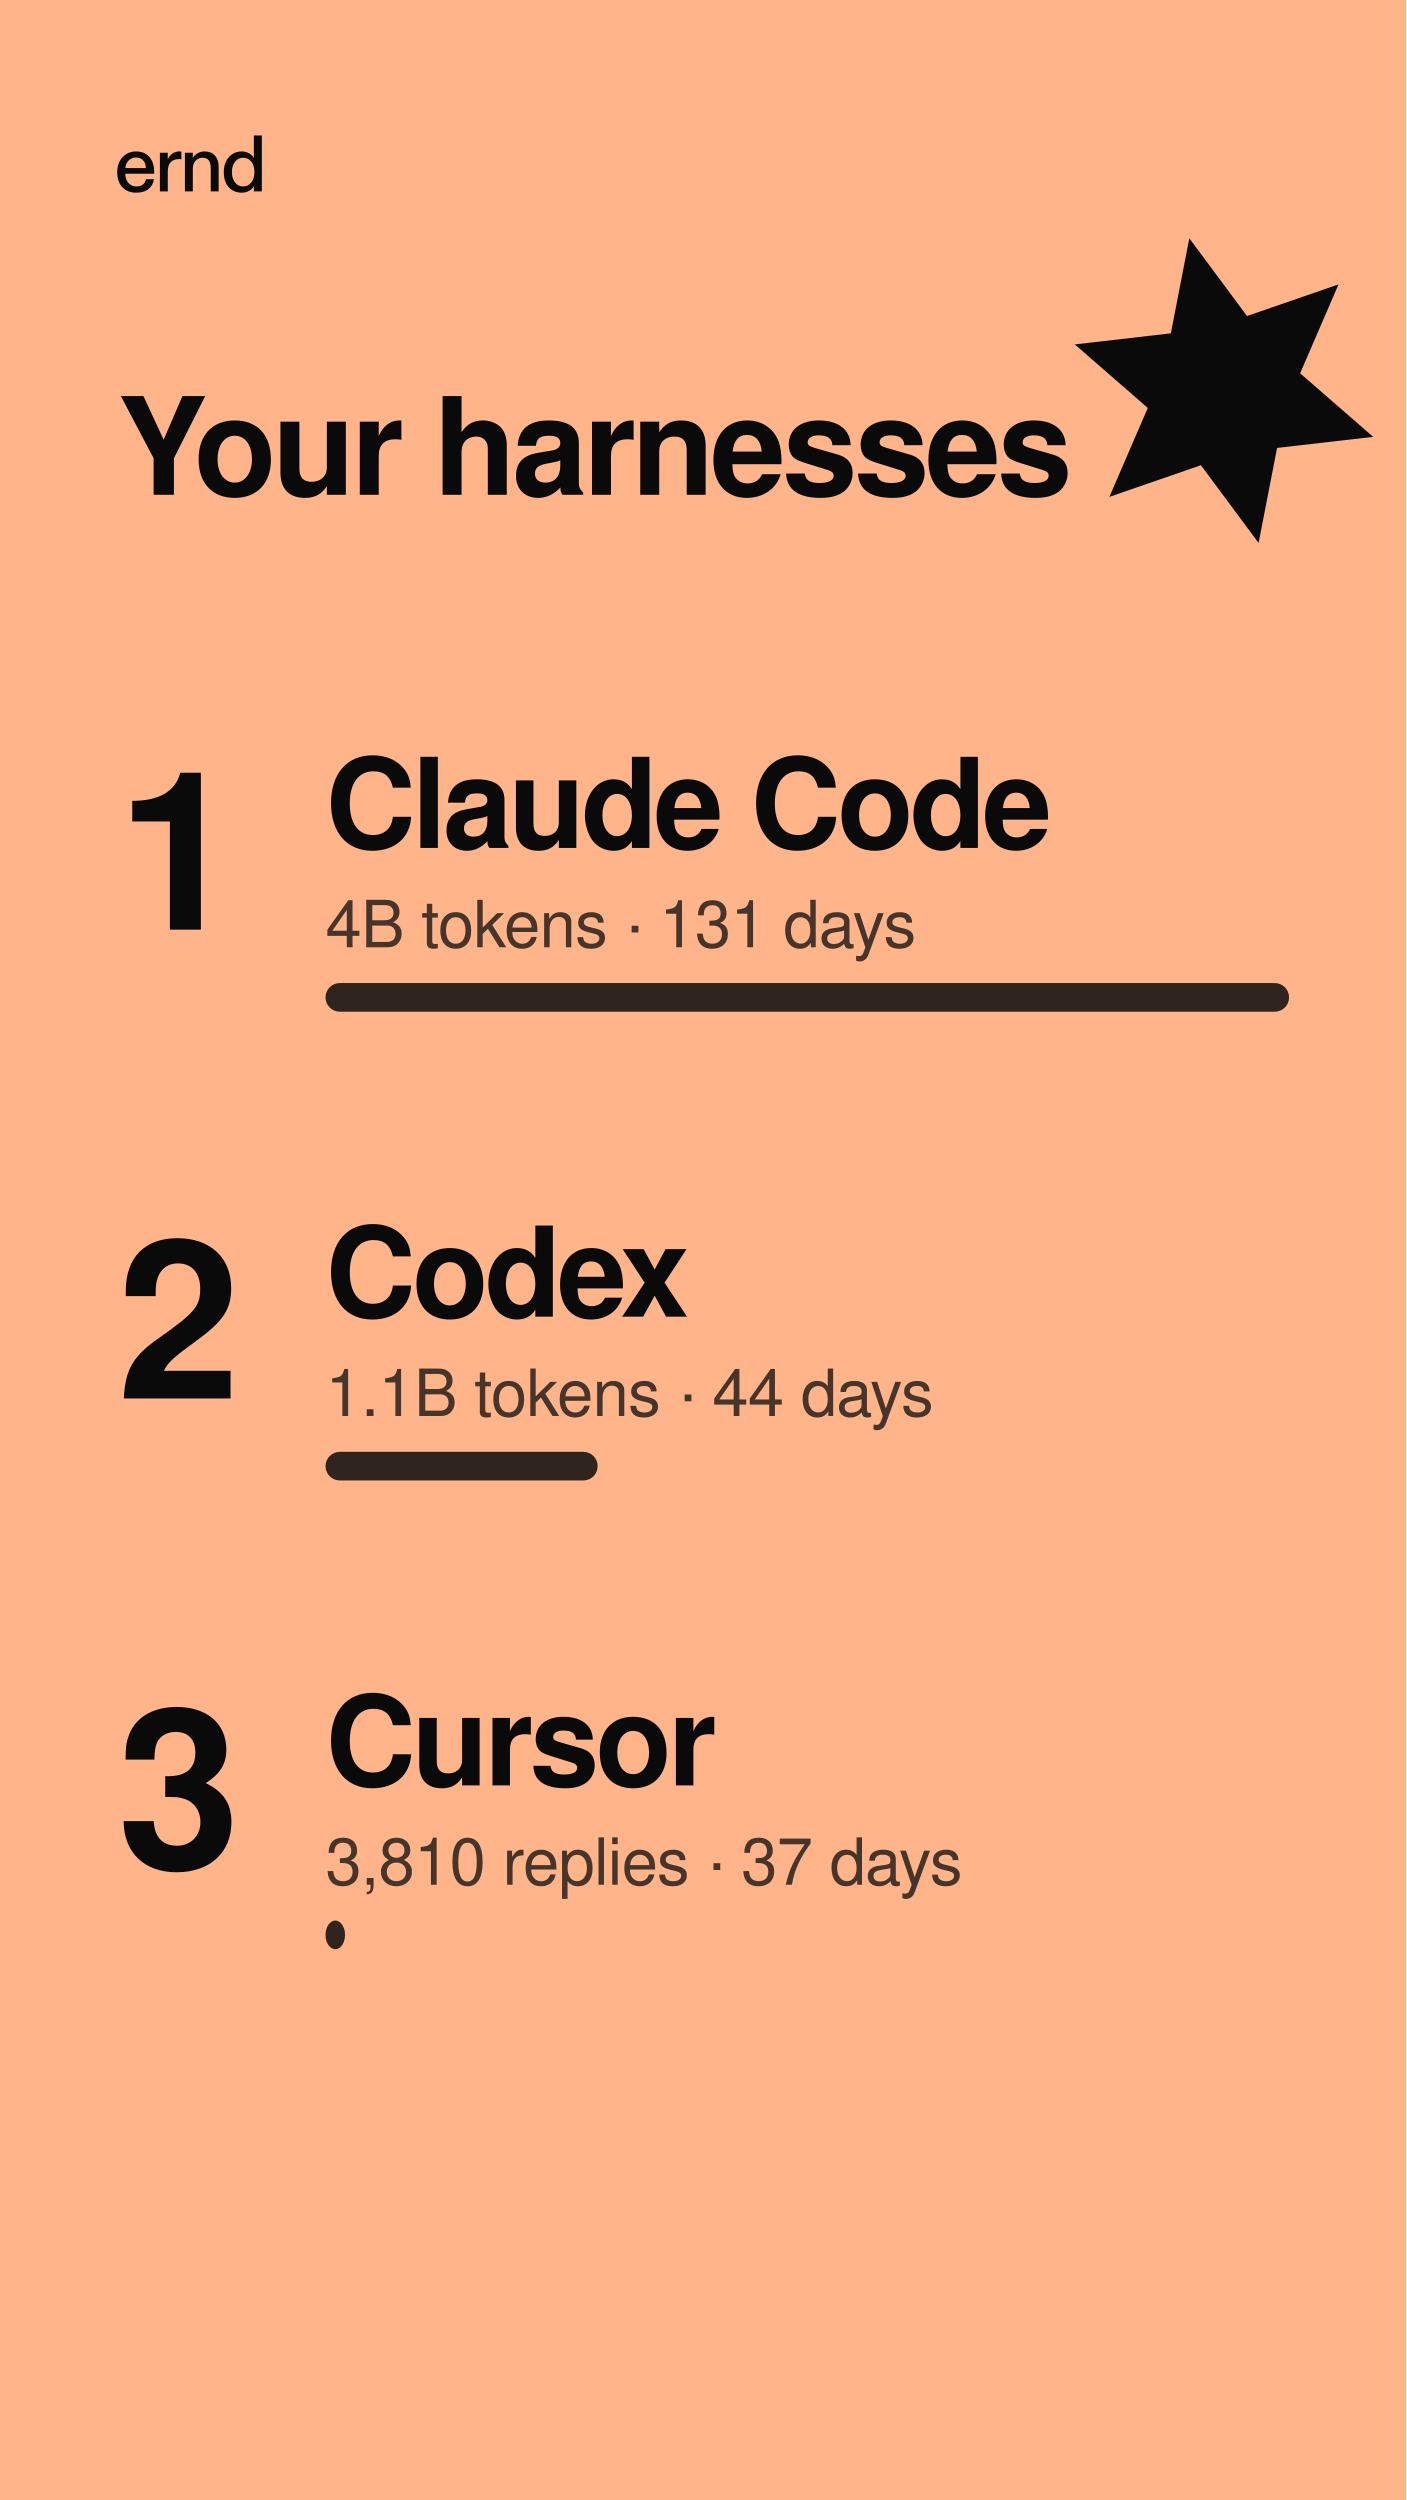
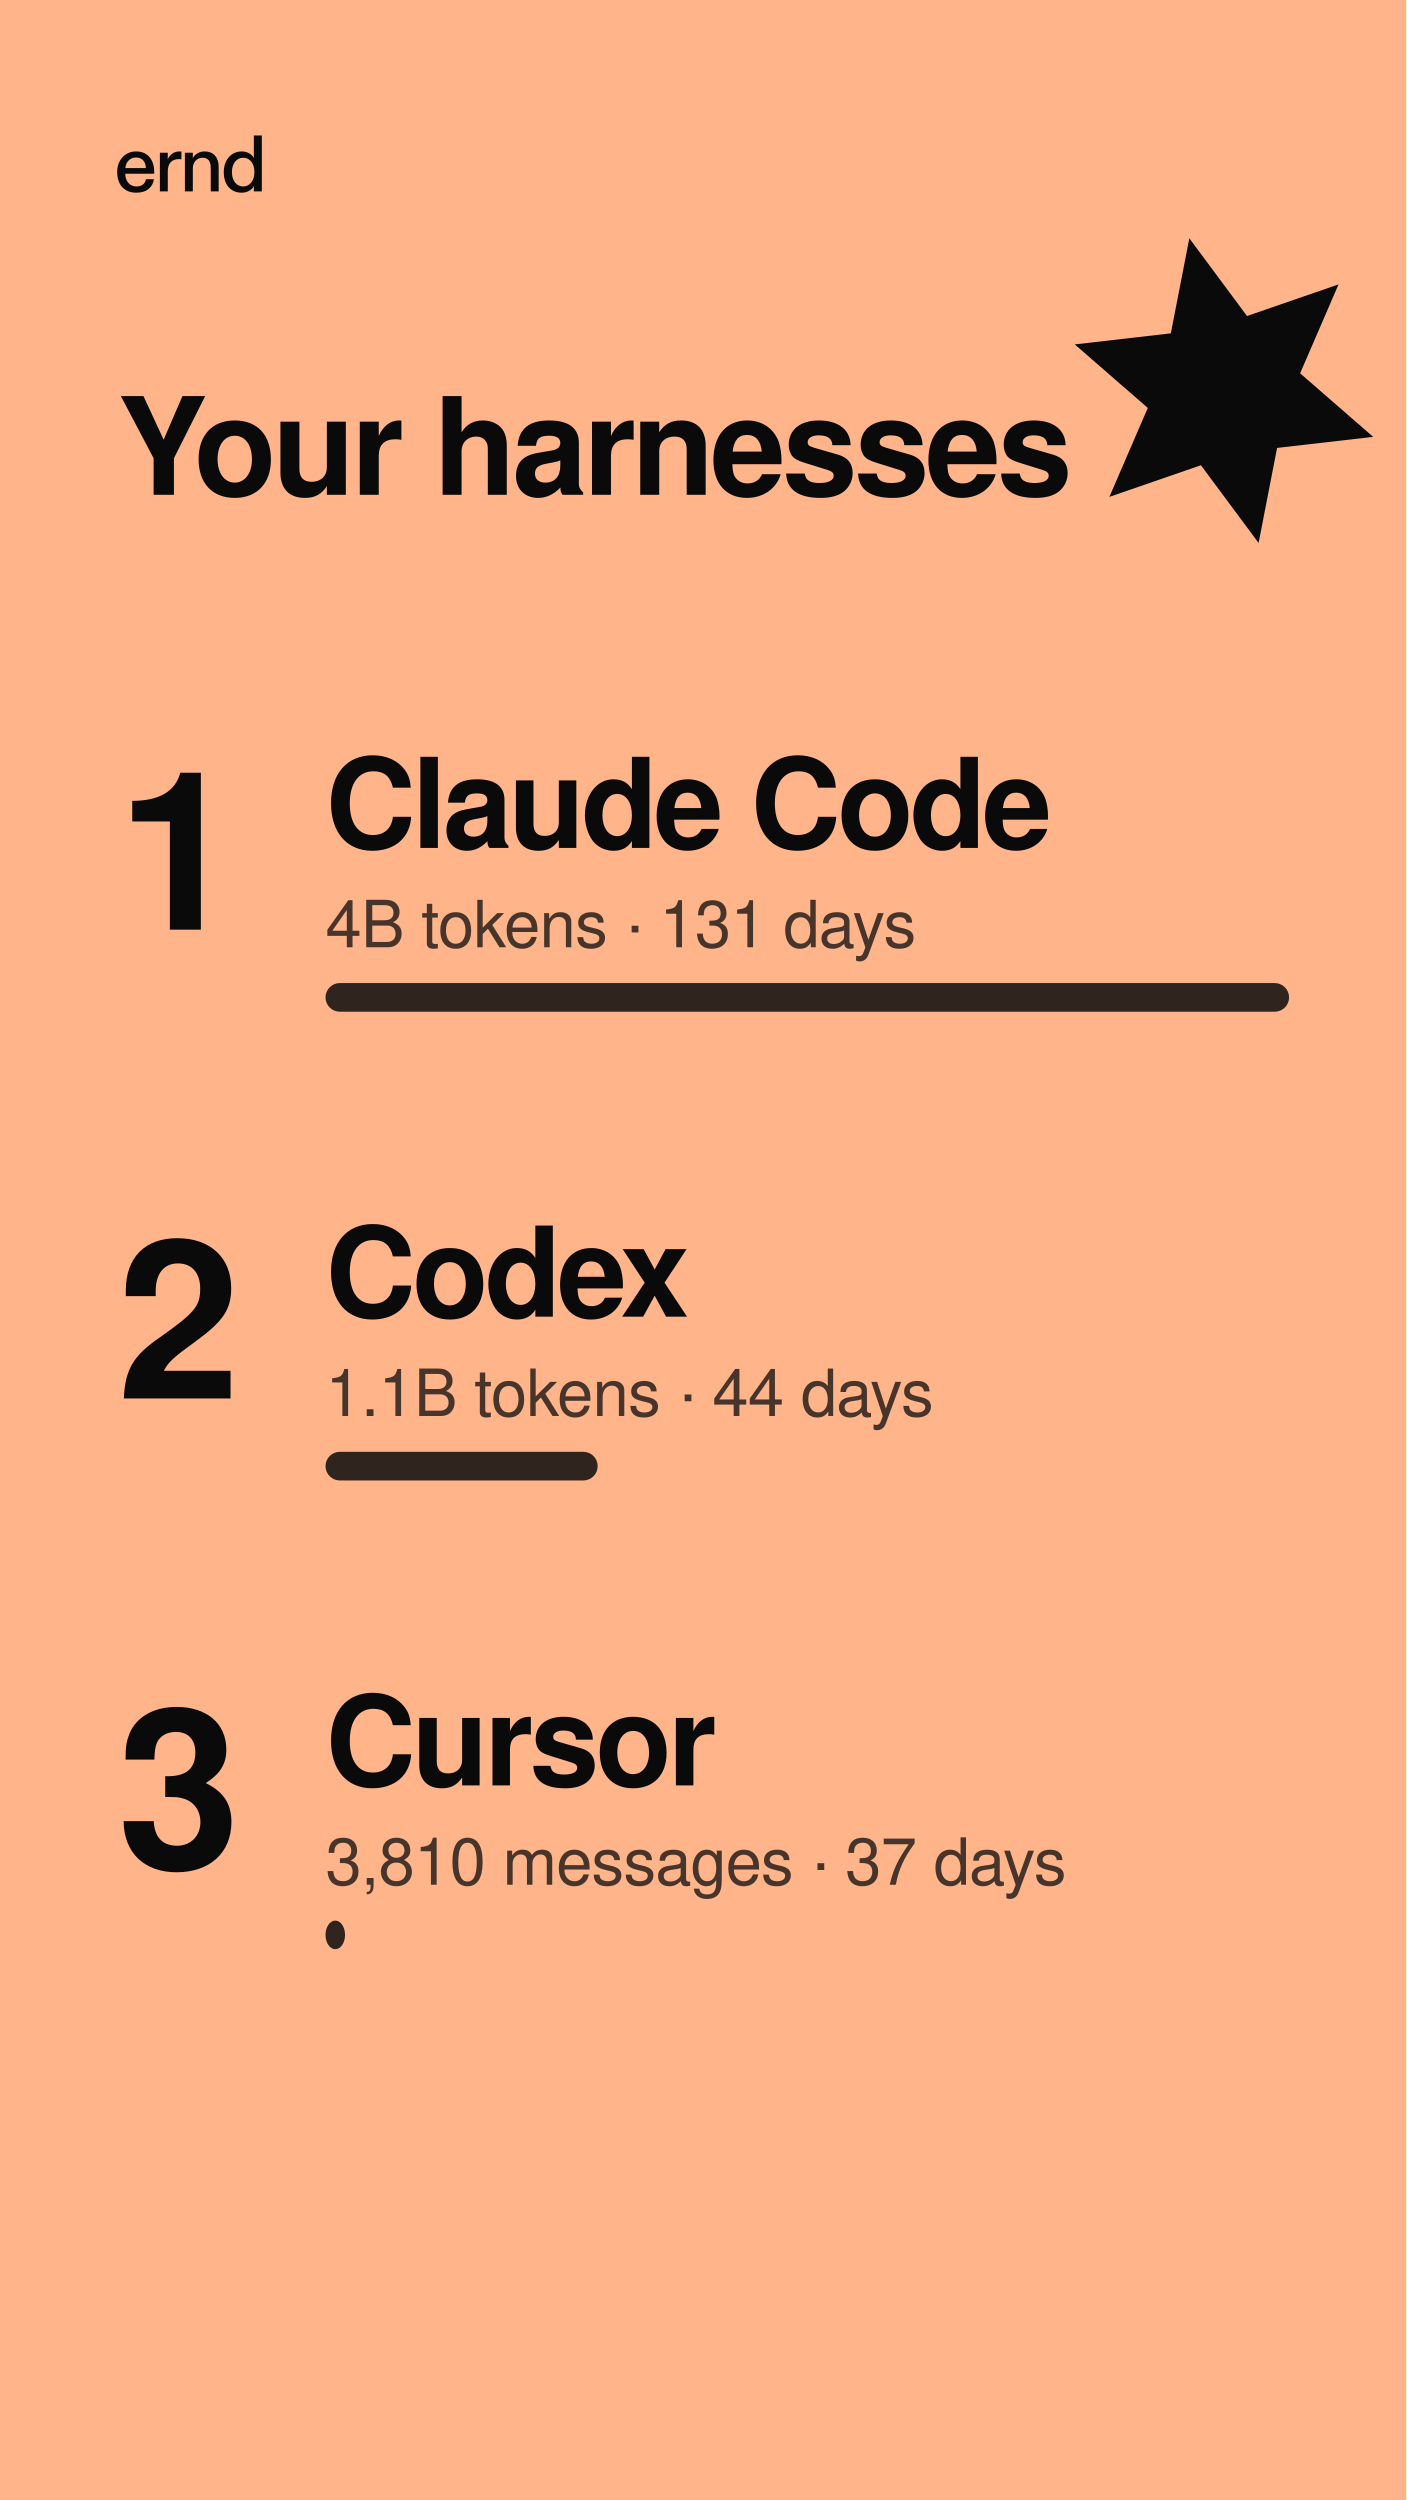
<svg xmlns="http://www.w3.org/2000/svg" width="1080" height="1920" viewBox="0 0 1080 1920">
  <defs>
    <linearGradient id="sky-harnesses" x1="0" y1="0" x2="0.35" y2="1">
      <stop offset="0" stop-color="#6a97e6" />
      <stop offset="0.45" stop-color="#7682d7" />
      <stop offset="0.78" stop-color="#9775c6" />
      <stop offset="1" stop-color="#e175ae" />
    </linearGradient>
    <linearGradient id="dusk-harnesses" x1="0" y1="0" x2="0" y2="1">
      <stop offset="0" stop-color="#141133" />
      <stop offset="1" stop-color="#2a2160" />
    </linearGradient>
    <linearGradient id="ink-harnesses" x1="0" y1="0" x2="1" y2="0">
      <stop offset="0" stop-color="#6a97e6" />
      <stop offset="0.5" stop-color="#9775c6" />
      <stop offset="1" stop-color="#e175ae" />
    </linearGradient>
    <filter id="cloud-harnesses" x="-50%" y="-50%" width="200%" height="200%">
      <feGaussianBlur stdDeviation="38" />
    </filter>
  </defs>
  <rect width="1080" height="1920" fill="#ffb48a" />
  <polygon points="1054.6,335.5 980.8,344.0 966.6,417.0 922.3,357.3 852.0,381.6 881.5,313.3 825.4,264.5 899.2,256.0 913.4,183.0 957.7,242.7 1028.0,218.4 998.5,286.7" fill="#0a0a0a" />
  <g fill="#0a0a0a" transform="translate(75.84 56.30) scale(4.3564)">
    <path transform="translate(2.686 20.821) scale(0.014096 -0.014096)" d="M40 244Q40 318 70.5 376.5Q101 435 154.5 467.5Q208 500 275 500Q383 500 443.0 430.5Q503 361 503 242V221H141Q142 148 181.0 105.0Q220 62 281 62Q327 62 359.0 84.0Q391 106 399 153H499Q491 80 434.0 32.0Q377 -16 280 -16Q169 -16 104.5 52.0Q40 120 40 244ZM398 292Q398 352 365.0 388.0Q332 424 275 424Q220 424 183.5 387.0Q147 350 142 292Z" />
    <path transform="translate(9.791 20.821) scale(0.014096 -0.014096)" d="M70 0V484H169V457Q169 419 168 401Q187 445 225.0 472.5Q263 500 316 500Q331 500 339 499V401Q328 404 309 404Q242 404 205.5 366.0Q169 328 169 250V0Z" />
    <path transform="translate(14.203 20.821) scale(0.014096 -0.014096)" d="M70 0V484H169V455Q169 431 168 417Q188 453 227.5 476.5Q267 500 316 500Q399 500 445.5 448.5Q492 397 492 306V0H393V292Q393 421 292 421Q237 421 203.0 383.0Q169 345 169 289V0Z" />
    <path transform="translate(21.476 20.821) scale(0.014096 -0.014096)" d="M40 241Q40 318 69.0 377.0Q98 436 149.0 468.0Q200 500 264 500Q319 500 358.5 476.0Q398 452 418 417Q416 432 416 460V700H516V0H416V25Q416 54 418 67Q399 32 358.0 8.0Q317 -16 262 -16Q198 -16 147.5 14.0Q97 44 68.5 102.0Q40 160 40 241ZM423 242Q423 323 384.0 372.0Q345 421 283 421Q221 421 181.5 371.5Q142 322 142 242Q142 161 181.0 111.5Q220 62 283 62Q344 62 383.5 111.5Q423 161 423 242Z" />
  </g>
  <text x="90" y="380" font-family="'ABC Diatype', 'Avenir Next', 'Segoe UI', 'Helvetica Neue', Helvetica, Arial, sans-serif" font-size="104" font-weight="700" fill="#0a0a0a" text-anchor="start" letter-spacing="-3.1">Your harnesses</text>
  <text x="90" y="714" font-family="'ABC Diatype', 'Avenir Next', 'Segoe UI', 'Helvetica Neue', Helvetica, Arial, sans-serif" font-size="170" font-weight="700" fill="#0a0a0a" text-anchor="start" letter-spacing="-8.5">1</text>
  <text x="250" y="651.2" font-family="'ABC Diatype', 'Avenir Next', 'Segoe UI', 'Helvetica Neue', Helvetica, Arial, sans-serif" font-size="96" font-weight="700" fill="#0a0a0a" text-anchor="start" letter-spacing="-2.9">Claude Code</text>
  <text x="250" y="727.5" font-family="'ABC Diatype', 'Avenir Next', 'Segoe UI', 'Helvetica Neue', Helvetica, Arial, sans-serif" font-size="50" font-weight="500" fill="#0a0a0a" text-anchor="start" letter-spacing="-0.5" opacity="0.75">4B tokens · 131 days</text>
  <rect x="250" y="755" width="740" height="22" rx="11" fill="#0a0a0a" opacity="0.85" />
  <text x="90" y="1074" font-family="'ABC Diatype', 'Avenir Next', 'Segoe UI', 'Helvetica Neue', Helvetica, Arial, sans-serif" font-size="170" font-weight="700" fill="#0a0a0a" text-anchor="start" letter-spacing="-8.5">2</text>
  <text x="250" y="1011.2" font-family="'ABC Diatype', 'Avenir Next', 'Segoe UI', 'Helvetica Neue', Helvetica, Arial, sans-serif" font-size="96" font-weight="700" fill="#0a0a0a" text-anchor="start" letter-spacing="-2.9">Codex</text>
  <text x="250" y="1087.5" font-family="'ABC Diatype', 'Avenir Next', 'Segoe UI', 'Helvetica Neue', Helvetica, Arial, sans-serif" font-size="50" font-weight="500" fill="#0a0a0a" text-anchor="start" letter-spacing="-0.5" opacity="0.75">1.1B tokens · 44 days</text>
  <rect x="250" y="1115" width="209" height="22" rx="11" fill="#0a0a0a" opacity="0.85" />
  <text x="90" y="1434" font-family="'ABC Diatype', 'Avenir Next', 'Segoe UI', 'Helvetica Neue', Helvetica, Arial, sans-serif" font-size="170" font-weight="700" fill="#0a0a0a" text-anchor="start" letter-spacing="-8.5">3</text>
  <text x="250" y="1371.2" font-family="'ABC Diatype', 'Avenir Next', 'Segoe UI', 'Helvetica Neue', Helvetica, Arial, sans-serif" font-size="96" font-weight="700" fill="#0a0a0a" text-anchor="start" letter-spacing="-2.9">Cursor</text>
-   <text x="250" y="1447.5" font-family="'ABC Diatype', 'Avenir Next', 'Segoe UI', 'Helvetica Neue', Helvetica, Arial, sans-serif" font-size="50" font-weight="500" fill="#0a0a0a" text-anchor="start" letter-spacing="-0.5" opacity="0.75">3,810 replies · 37 days</text>
+   <text x="250" y="1447.5" font-family="'ABC Diatype', 'Avenir Next', 'Segoe UI', 'Helvetica Neue', Helvetica, Arial, sans-serif" font-size="50" font-weight="500" fill="#0a0a0a" text-anchor="start" letter-spacing="-0.5" opacity="0.75">3,810 messages · 37 days</text>
  <rect x="250" y="1475" width="15" height="22" rx="11" fill="#0a0a0a" opacity="0.85" />
</svg>
